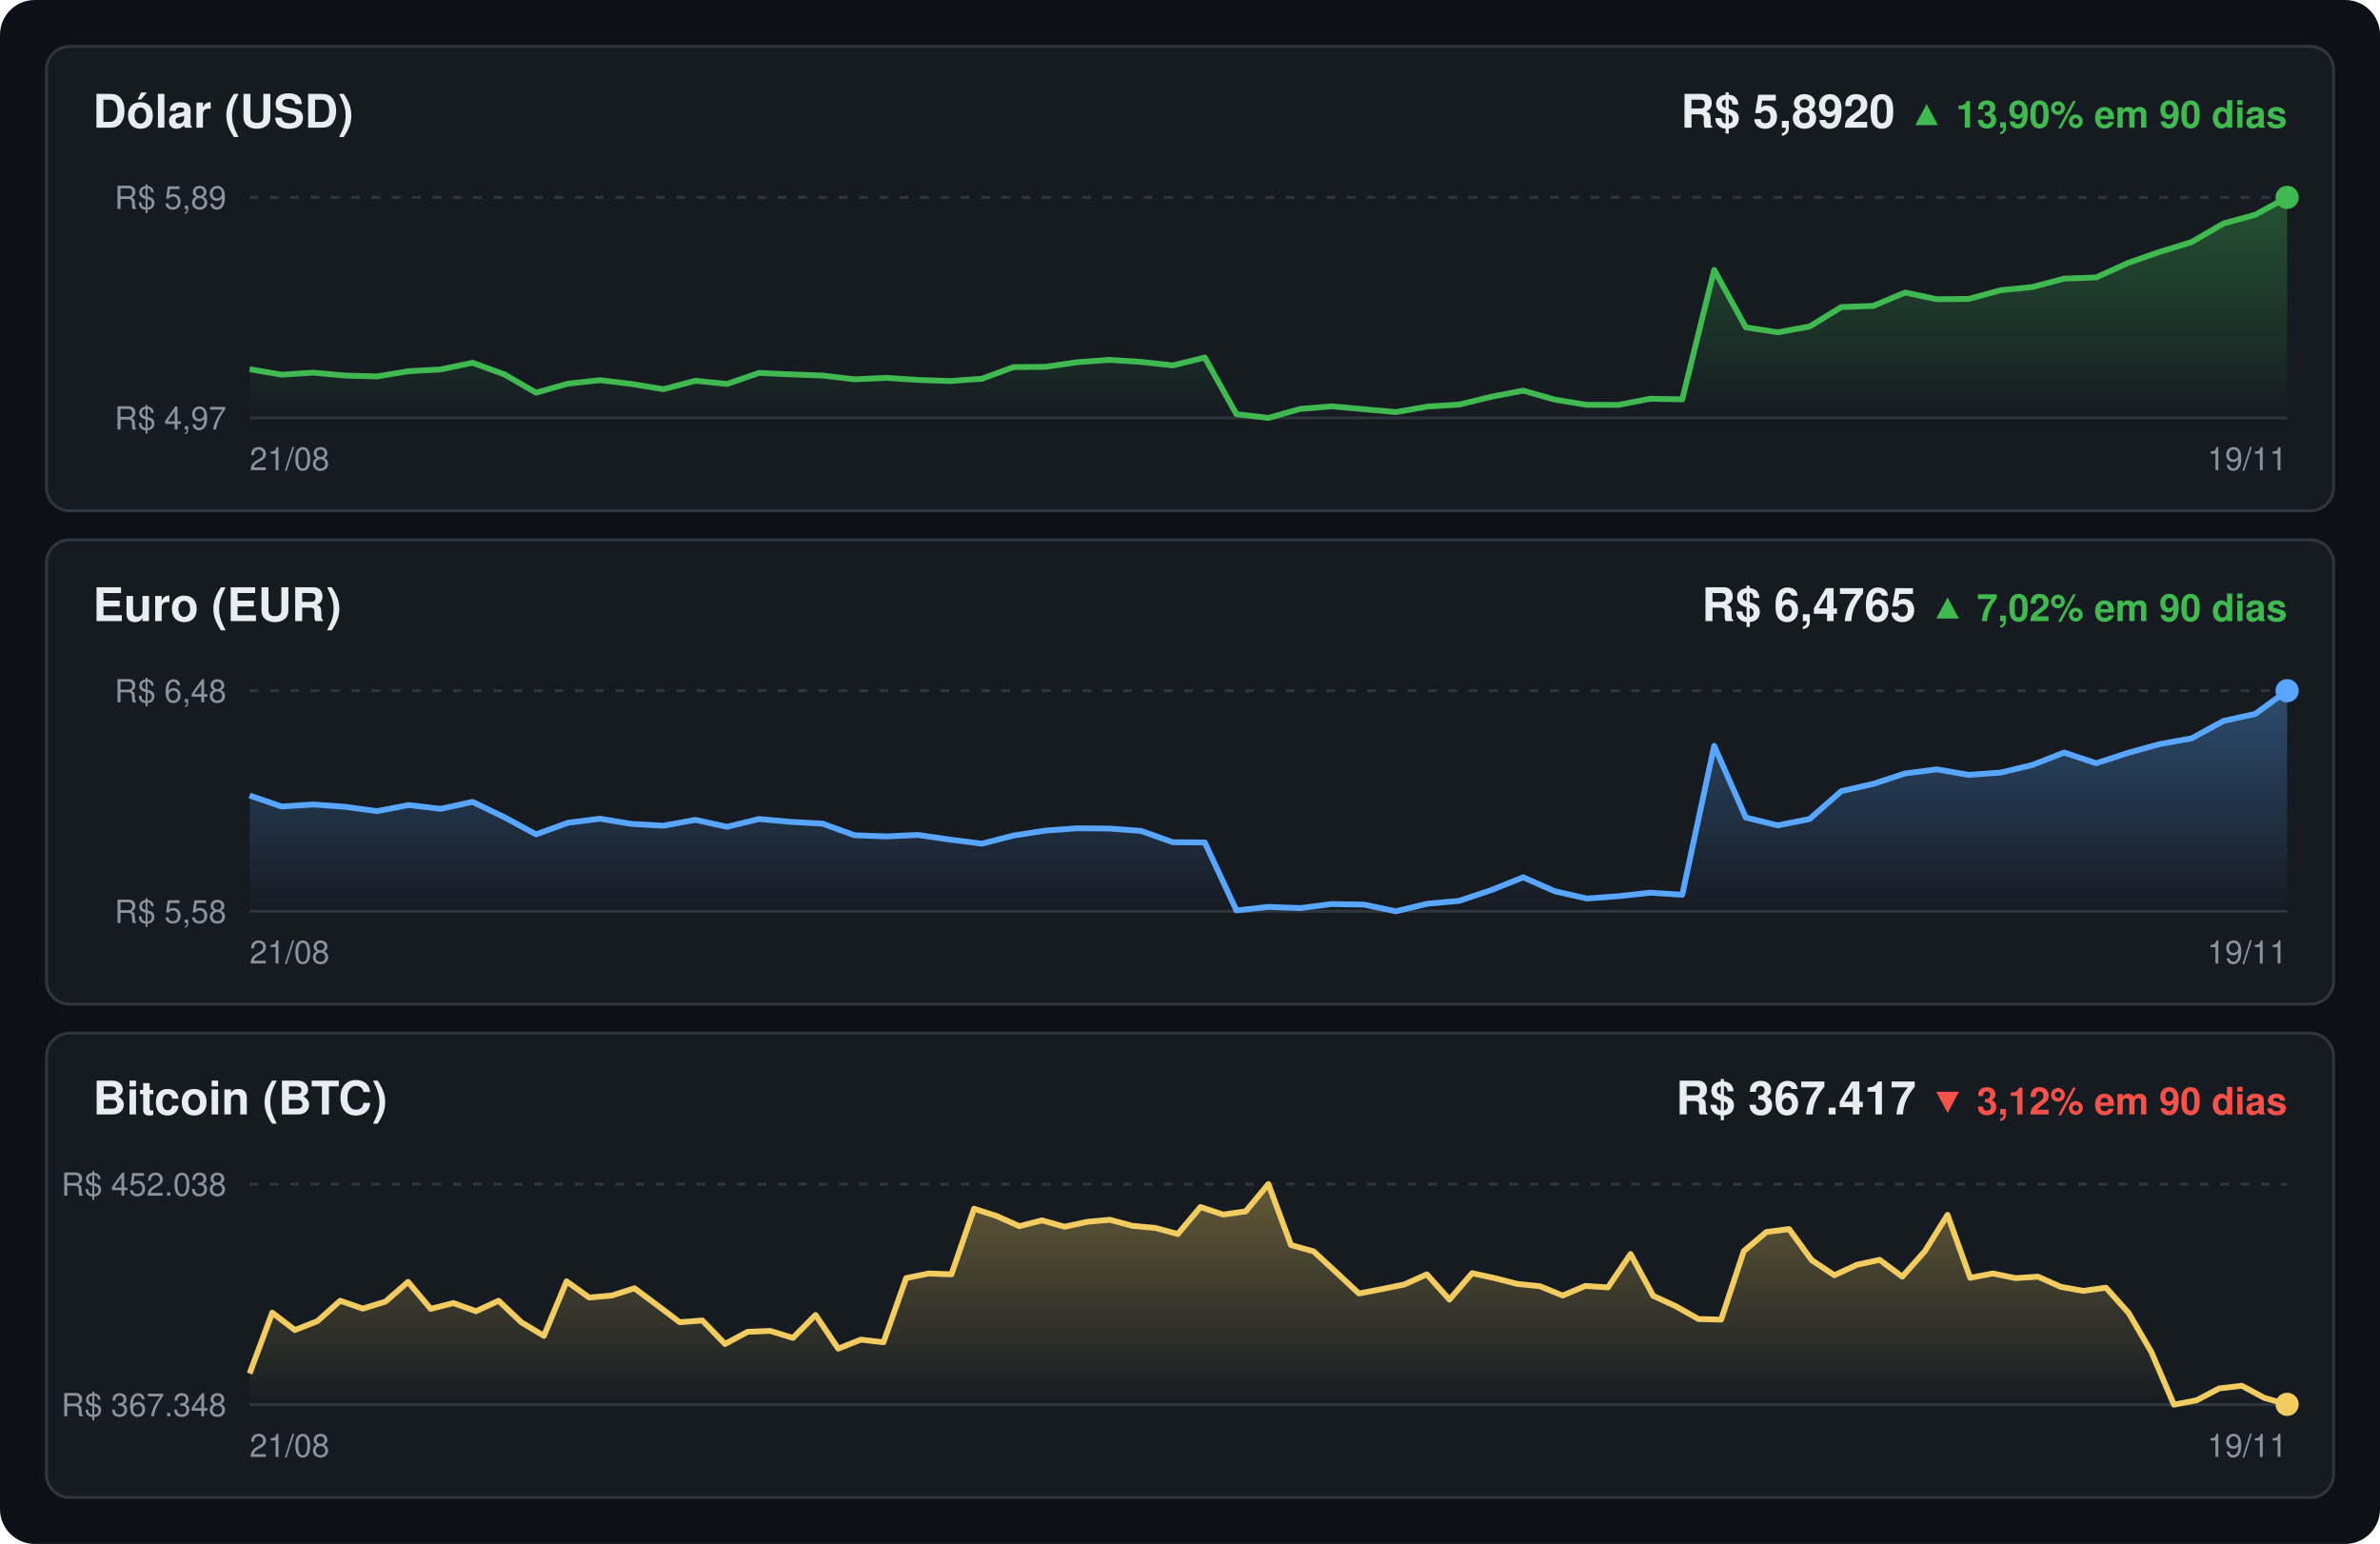
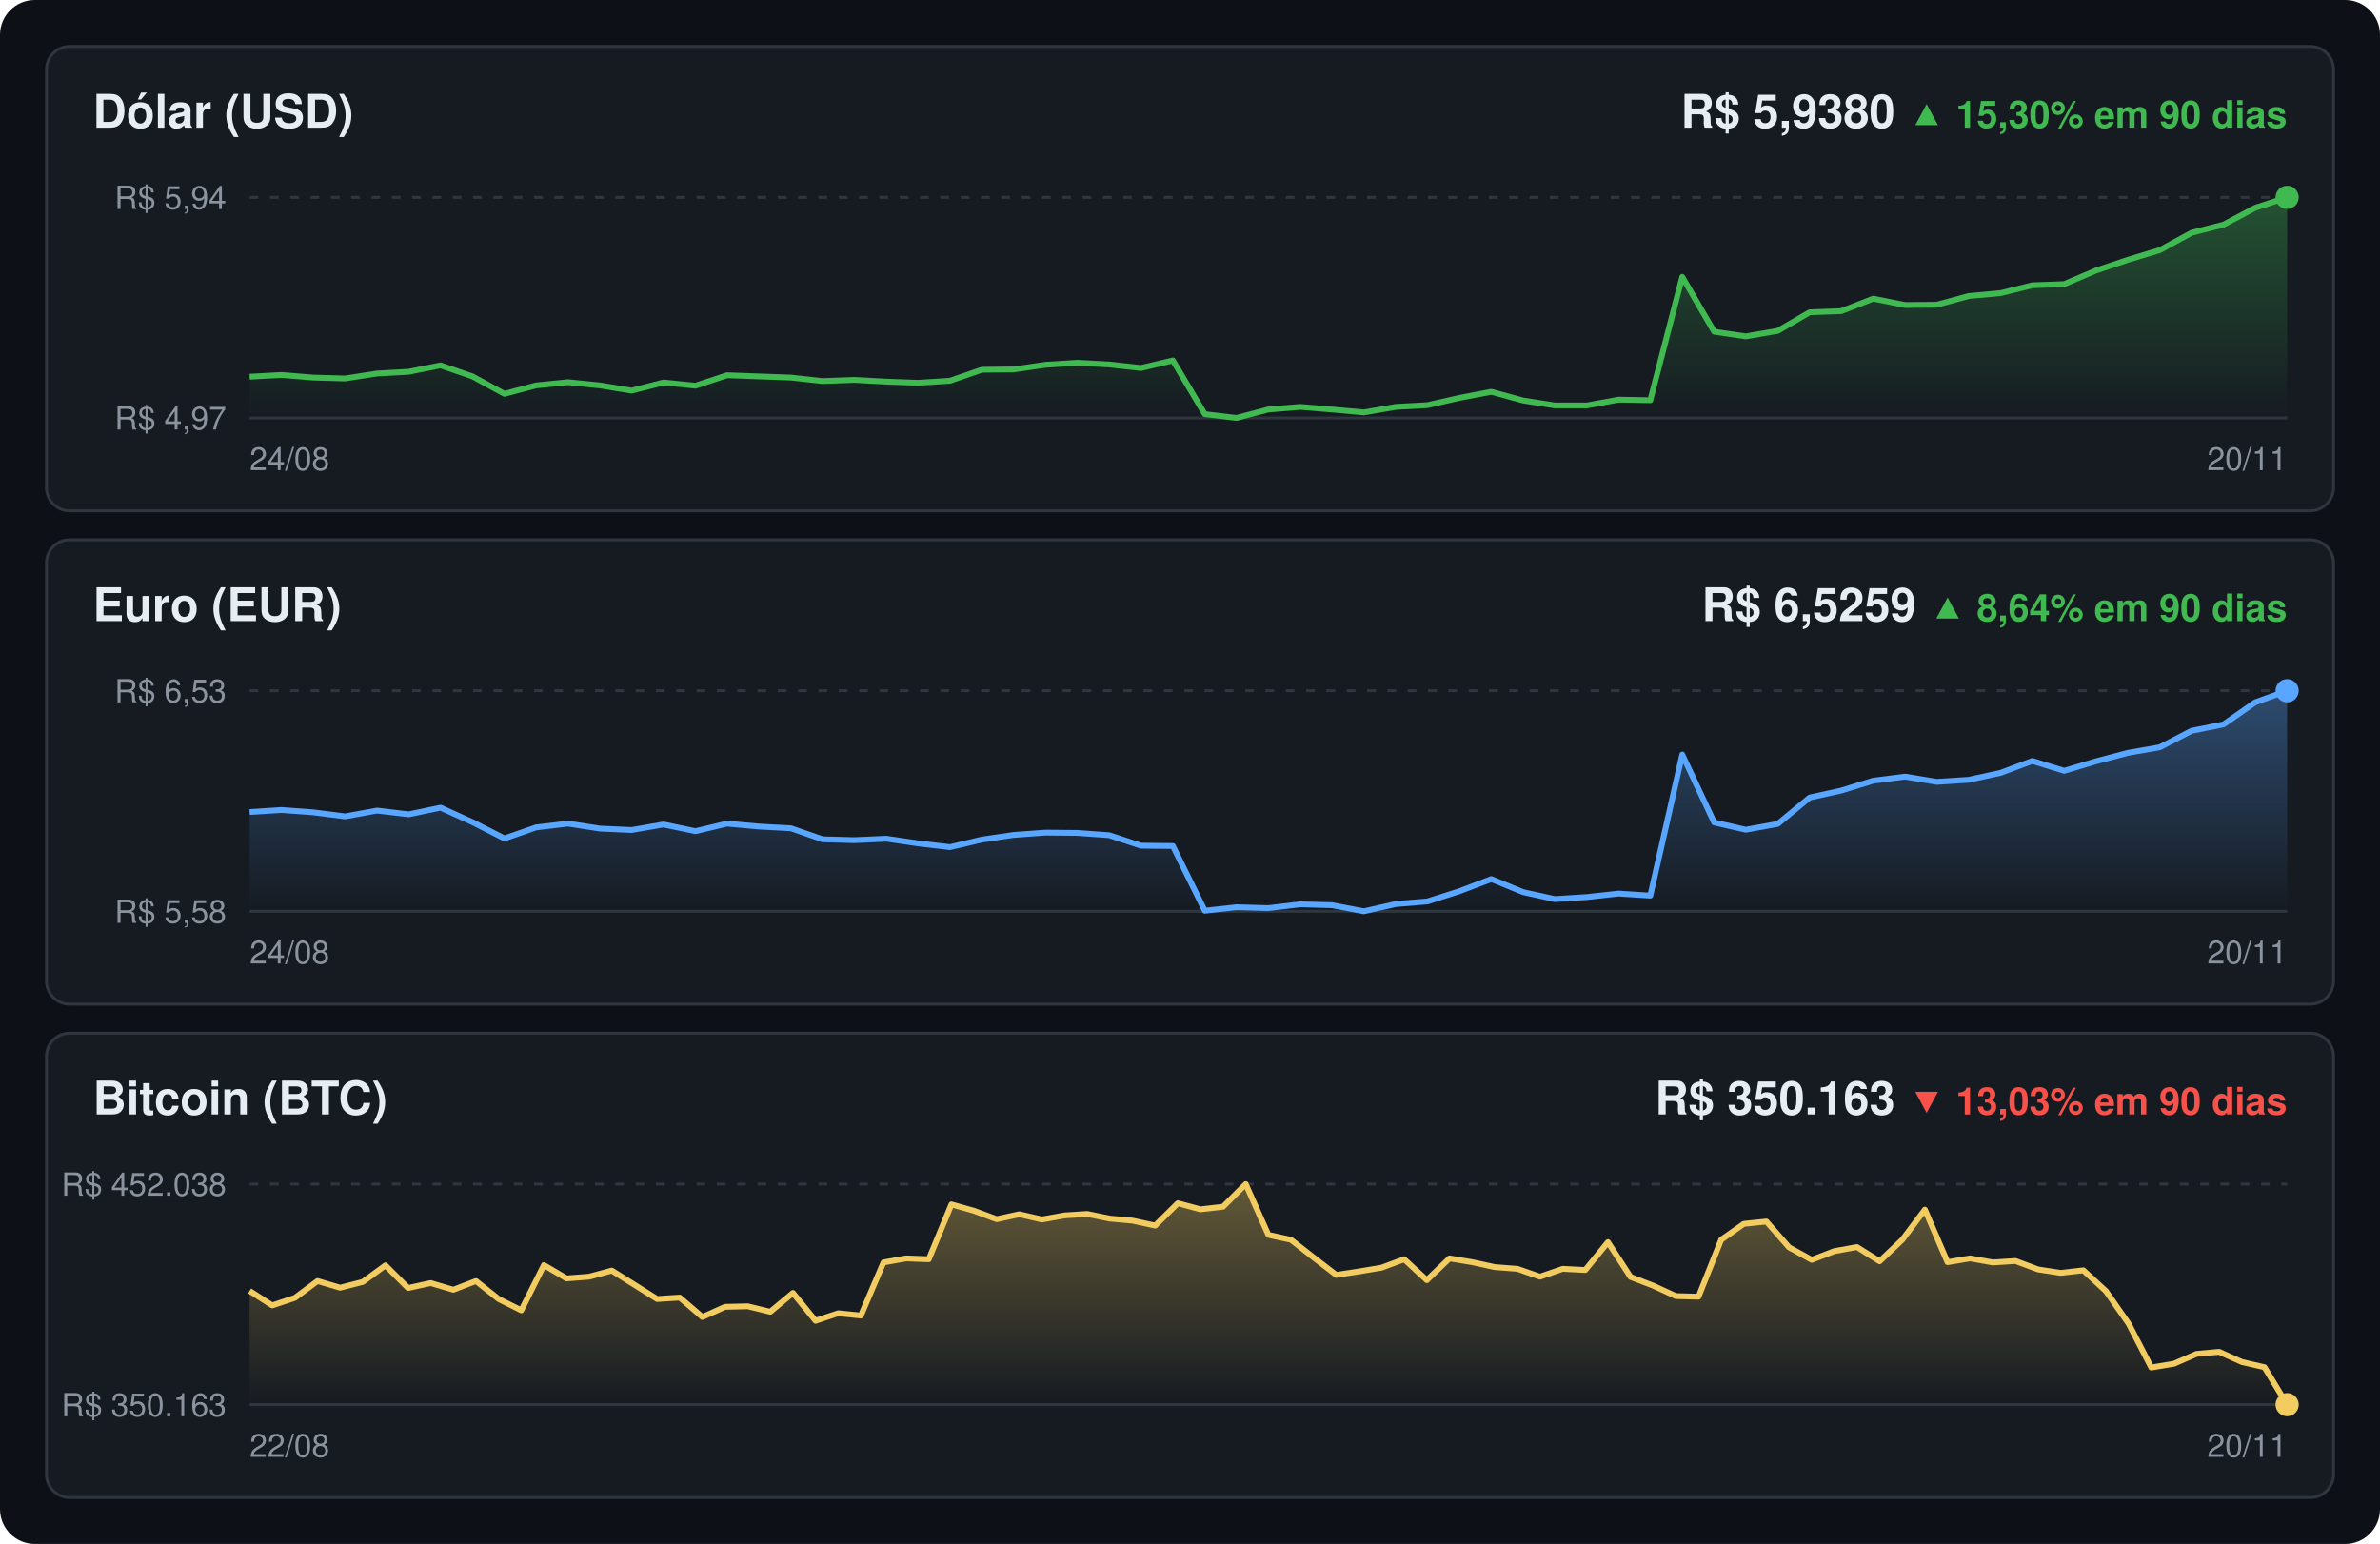
<svg xmlns="http://www.w3.org/2000/svg" viewBox="0 0 820 532" width="820" height="532">
  <defs>
    <linearGradient id="grad-usd" x1="0" y1="0" x2="0" y2="1">
      <stop offset="0" stop-color="#3fb950" stop-opacity=".35" />
      <stop offset="1" stop-color="#3fb950" stop-opacity="0" />
    </linearGradient>
    <linearGradient id="grad-eur" x1="0" y1="0" x2="0" y2="1">
      <stop offset="0" stop-color="#58a6ff" stop-opacity=".35" />
      <stop offset="1" stop-color="#58a6ff" stop-opacity="0" />
    </linearGradient>
    <linearGradient id="grad-btc" x1="0" y1="0" x2="0" y2="1">
      <stop offset="0" stop-color="#f2cc60" stop-opacity=".35" />
      <stop offset="1" stop-color="#f2cc60" stop-opacity="0" />
    </linearGradient>
  </defs>
  <style>
text{font-family:-apple-system,BlinkMacSystemFont,'Segoe UI',Helvetica,Arial,sans-serif;fill:#e6edf3}
.titulo{font-size:16px;font-weight:600}
.eixo{font-size:11px;fill:#8b949e}
</style>
  <rect width="820" height="532" rx="12" fill="#0d1117" />
  <g>
    <rect x="16" y="16" width="788" height="160" rx="8" fill="#161b22" stroke="#30363d" />
    <text x="32" y="44" class="titulo">Dólar (USD)</text>
-     <text x="788" y="44" class="titulo" text-anchor="end">R$ 5,8920
-     <tspan fill="#3fb950" font-size="13"> ▲ 13,90% em 90 dias</tspan>
+     <text x="788" y="44" class="titulo" text-anchor="end">R$ 5,9380
+     <tspan fill="#3fb950" font-size="13"> ▲ 15,30% em 90 dias</tspan>
    </text>
-     <text x="78" y="72" class="eixo" text-anchor="end">R$ 5,89</text>
+     <text x="78" y="72" class="eixo" text-anchor="end">R$ 5,94</text>
    <text x="78" y="148" class="eixo" text-anchor="end">R$ 4,97</text>
    <line x1="86" y1="68" x2="788" y2="68" stroke="#30363d" stroke-dasharray="3 4" />
    <line x1="86" y1="144" x2="788" y2="144" stroke="#30363d" />
-     <path d="M86.0,144 L86.0,127.2 L97.0,129.1 L107.9,128.4 L118.9,129.4 L129.9,129.7 L140.8,127.9 L151.8,127.3 L162.8,125.0 L173.8,129.0 L184.7,135.3 L195.7,132.2 L206.7,131.0 L217.6,132.3 L228.6,134.1 L239.6,131.2 L250.5,132.3 L261.5,128.5 L272.5,129.0 L283.4,129.4 L294.4,130.7 L305.4,130.2 L316.3,130.9 L327.3,131.3 L338.3,130.5 L349.2,126.5 L360.2,126.4 L371.2,124.8 L382.2,124.0 L393.1,124.7 L404.1,125.9 L415.1,123.2 L426.0,142.7 L437.0,144.0 L448.0,140.9 L458.9,140.0 L469.9,141.0 L480.9,142.0 L491.8,140.1 L502.8,139.4 L513.8,136.7 L524.8,134.6 L535.7,137.7 L546.7,139.5 L557.7,139.5 L568.6,137.4 L579.6,137.6 L590.6,93.0 L601.5,112.8 L612.5,114.5 L623.5,112.5 L634.4,105.8 L645.4,105.4 L656.4,100.8 L667.3,103.1 L678.3,103.0 L689.3,100.0 L700.2,98.9 L711.2,96.0 L722.2,95.6 L733.2,90.6 L744.1,86.8 L755.1,83.4 L766.1,77.0 L777.0,74.0 L788.0,68.0 L788.0,144 Z" fill="url(#grad-usd)" />
-     <polyline points="86.0,127.2 97.0,129.1 107.9,128.4 118.9,129.4 129.9,129.7 140.8,127.9 151.8,127.3 162.8,125.0 173.8,129.0 184.7,135.3 195.7,132.2 206.7,131.0 217.6,132.3 228.6,134.1 239.6,131.2 250.5,132.3 261.5,128.5 272.5,129.0 283.4,129.4 294.4,130.7 305.4,130.2 316.3,130.9 327.3,131.3 338.3,130.5 349.2,126.5 360.2,126.4 371.2,124.8 382.2,124.0 393.1,124.7 404.1,125.9 415.1,123.2 426.0,142.7 437.0,144.0 448.0,140.9 458.9,140.0 469.9,141.0 480.9,142.0 491.8,140.1 502.8,139.4 513.8,136.7 524.8,134.6 535.7,137.7 546.7,139.5 557.7,139.5 568.6,137.4 579.6,137.6 590.6,93.0 601.5,112.8 612.5,114.5 623.5,112.5 634.4,105.8 645.4,105.4 656.4,100.8 667.3,103.1 678.3,103.0 689.3,100.0 700.2,98.9 711.2,96.0 722.2,95.6 733.2,90.6 744.1,86.8 755.1,83.4 766.1,77.0 777.0,74.0 788.0,68.0" fill="none" stroke="#3fb950" stroke-width="2" stroke-linejoin="round" />
+     <path d="M86.0,144 L86.0,129.8 L97.0,129.2 L107.9,130.1 L118.9,130.4 L129.9,128.7 L140.8,128.1 L151.8,125.9 L162.8,129.7 L173.8,135.7 L184.7,132.8 L195.7,131.7 L206.7,132.8 L217.6,134.6 L228.6,131.8 L239.6,132.9 L250.5,129.3 L261.5,129.7 L272.5,130.1 L283.4,131.3 L294.4,130.9 L305.4,131.5 L316.3,131.9 L327.3,131.2 L338.3,127.4 L349.2,127.3 L360.2,125.7 L371.2,125.0 L382.2,125.6 L393.1,126.8 L404.1,124.2 L415.1,142.7 L426.0,144.0 L437.0,141.1 L448.0,140.2 L458.9,141.1 L469.9,142.1 L480.9,140.2 L491.8,139.6 L502.8,137.1 L513.8,135.0 L524.8,138.0 L535.7,139.7 L546.7,139.7 L557.7,137.7 L568.6,137.9 L579.6,95.4 L590.6,114.3 L601.5,115.9 L612.5,114.0 L623.5,107.6 L634.4,107.2 L645.4,102.9 L656.4,105.1 L667.3,105.0 L678.3,102.0 L689.3,101.0 L700.2,98.3 L711.2,97.9 L722.2,93.2 L733.2,89.5 L744.1,86.2 L755.1,80.2 L766.1,77.4 L777.0,71.6 L788.0,68.0 L788.0,144 Z" fill="url(#grad-usd)" />
+     <polyline points="86.0,129.8 97.0,129.2 107.9,130.1 118.9,130.4 129.9,128.7 140.8,128.1 151.8,125.9 162.8,129.7 173.8,135.7 184.7,132.8 195.7,131.7 206.7,132.8 217.6,134.6 228.6,131.8 239.6,132.9 250.5,129.3 261.5,129.7 272.5,130.1 283.4,131.3 294.4,130.9 305.4,131.5 316.3,131.9 327.3,131.2 338.3,127.4 349.2,127.3 360.2,125.7 371.2,125.0 382.2,125.6 393.1,126.8 404.1,124.2 415.1,142.7 426.0,144.0 437.0,141.1 448.0,140.2 458.9,141.1 469.9,142.1 480.9,140.2 491.8,139.6 502.8,137.1 513.8,135.0 524.8,138.0 535.7,139.7 546.7,139.7 557.7,137.7 568.6,137.9 579.6,95.4 590.6,114.3 601.5,115.9 612.5,114.0 623.5,107.6 634.4,107.2 645.4,102.9 656.4,105.1 667.3,105.0 678.3,102.0 689.3,101.0 700.2,98.3 711.2,97.9 722.2,93.2 733.2,89.5 744.1,86.2 755.1,80.2 766.1,77.4 777.0,71.6 788.0,68.0" fill="none" stroke="#3fb950" stroke-width="2" stroke-linejoin="round" />
    <circle cx="788.0" cy="68.0" r="4" fill="#3fb950">
      <animate attributeName="r" values="4;7;4" dur="2s" repeatCount="indefinite" />
    </circle>
-     <text x="86" y="162" class="eixo">21/08</text>
-     <text x="788" y="162" class="eixo" text-anchor="end">19/11</text>
+     <text x="86" y="162" class="eixo">24/08</text>
+     <text x="788" y="162" class="eixo" text-anchor="end">20/11</text>
  </g>
  <g>
    <rect x="16" y="186" width="788" height="160" rx="8" fill="#161b22" stroke="#30363d" />
    <text x="32" y="214" class="titulo">Euro (EUR)</text>
-     <text x="788" y="214" class="titulo" text-anchor="end">R$ 6,4765
-     <tspan fill="#3fb950" font-size="13"> ▲ 7,02% em 90 dias</tspan>
+     <text x="788" y="214" class="titulo" text-anchor="end">R$ 6,5259
+     <tspan fill="#3fb950" font-size="13"> ▲ 8,64% em 90 dias</tspan>
    </text>
-     <text x="78" y="242" class="eixo" text-anchor="end">R$ 6,48</text>
+     <text x="78" y="242" class="eixo" text-anchor="end">R$ 6,53</text>
    <text x="78" y="318" class="eixo" text-anchor="end">R$ 5,58</text>
    <line x1="86" y1="238" x2="788" y2="238" stroke="#30363d" stroke-dasharray="3 4" />
    <line x1="86" y1="314" x2="788" y2="314" stroke="#30363d" />
-     <path d="M86.0,314 L86.0,274.1 L97.0,277.9 L107.9,277.2 L118.9,278.0 L129.9,279.5 L140.8,277.4 L151.8,278.7 L162.8,276.3 L173.8,281.6 L184.7,287.5 L195.7,283.5 L206.7,282.1 L217.6,283.9 L228.6,284.5 L239.6,282.5 L250.5,284.9 L261.5,282.2 L272.5,283.2 L283.4,283.8 L294.4,287.8 L305.4,288.2 L316.3,287.7 L327.3,289.3 L338.3,290.7 L349.2,287.9 L360.2,286.2 L371.2,285.4 L382.2,285.5 L393.1,286.3 L404.1,290.2 L415.1,290.3 L426.0,313.7 L437.0,312.5 L448.0,312.9 L458.9,311.5 L469.9,311.7 L480.9,314.0 L491.8,311.4 L502.8,310.4 L513.8,306.7 L524.8,302.3 L535.7,307.1 L546.7,309.6 L557.7,308.8 L568.6,307.6 L579.6,308.3 L590.6,257.0 L601.5,281.7 L612.5,284.4 L623.5,282.2 L634.4,272.6 L645.4,270.1 L656.4,266.5 L667.3,265.1 L678.3,267.0 L689.3,266.2 L700.2,263.6 L711.2,259.3 L722.2,263.0 L733.2,259.4 L744.1,256.4 L755.1,254.4 L766.1,248.4 L777.0,246.0 L788.0,238.0 L788.0,314 Z" fill="url(#grad-eur)" />
-     <polyline points="86.0,274.1 97.0,277.9 107.9,277.2 118.9,278.0 129.9,279.5 140.8,277.4 151.8,278.7 162.8,276.3 173.8,281.6 184.7,287.5 195.7,283.5 206.7,282.1 217.6,283.9 228.6,284.5 239.6,282.5 250.5,284.9 261.5,282.2 272.5,283.2 283.4,283.8 294.4,287.8 305.4,288.2 316.3,287.7 327.3,289.3 338.3,290.7 349.2,287.9 360.2,286.2 371.2,285.4 382.2,285.5 393.1,286.3 404.1,290.2 415.1,290.3 426.0,313.7 437.0,312.5 448.0,312.9 458.9,311.5 469.9,311.7 480.9,314.0 491.8,311.4 502.8,310.4 513.8,306.7 524.8,302.3 535.7,307.1 546.7,309.6 557.7,308.8 568.6,307.6 579.6,308.3 590.6,257.0 601.5,281.7 612.5,284.4 623.5,282.2 634.4,272.6 645.4,270.1 656.4,266.5 667.3,265.1 678.3,267.0 689.3,266.2 700.2,263.6 711.2,259.3 722.2,263.0 733.2,259.4 744.1,256.4 755.1,254.4 766.1,248.4 777.0,246.0 788.0,238.0" fill="none" stroke="#58a6ff" stroke-width="2" stroke-linejoin="round" />
+     <path d="M86.0,314 L86.0,279.8 L97.0,279.1 L107.9,279.9 L118.9,281.3 L129.9,279.3 L140.8,280.6 L151.8,278.3 L162.8,283.3 L173.8,288.9 L184.7,285.1 L195.7,283.8 L206.7,285.5 L217.6,286.0 L228.6,284.1 L239.6,286.4 L250.5,283.8 L261.5,284.8 L272.5,285.4 L283.4,289.2 L294.4,289.5 L305.4,289.0 L316.3,290.6 L327.3,291.9 L338.3,289.3 L349.2,287.7 L360.2,286.9 L371.2,287.0 L382.2,287.8 L393.1,291.4 L404.1,291.5 L415.1,313.8 L426.0,312.6 L437.0,312.9 L448.0,311.6 L458.9,311.9 L469.9,314.0 L480.9,311.5 L491.8,310.6 L502.8,307.1 L513.8,302.9 L524.8,307.4 L535.7,309.8 L546.7,309.1 L557.7,307.9 L568.6,308.6 L579.6,260.0 L590.6,283.4 L601.5,285.9 L612.5,283.9 L623.5,274.8 L634.4,272.4 L645.4,269.0 L656.4,267.6 L667.3,269.4 L678.3,268.7 L689.3,266.3 L700.2,262.2 L711.2,265.6 L722.2,262.3 L733.2,259.4 L744.1,257.5 L755.1,251.8 L766.1,249.6 L777.0,242.0 L788.0,238.0 L788.0,314 Z" fill="url(#grad-eur)" />
+     <polyline points="86.0,279.8 97.0,279.1 107.9,279.9 118.9,281.3 129.9,279.3 140.8,280.6 151.8,278.3 162.8,283.3 173.8,288.9 184.7,285.1 195.7,283.8 206.7,285.5 217.6,286.0 228.6,284.1 239.6,286.4 250.5,283.8 261.5,284.8 272.5,285.4 283.4,289.2 294.4,289.5 305.4,289.0 316.3,290.6 327.3,291.9 338.3,289.3 349.2,287.7 360.2,286.9 371.2,287.0 382.2,287.8 393.1,291.4 404.1,291.5 415.1,313.8 426.0,312.6 437.0,312.9 448.0,311.6 458.9,311.9 469.9,314.0 480.9,311.5 491.8,310.6 502.8,307.1 513.8,302.9 524.8,307.4 535.7,309.8 546.7,309.1 557.7,307.9 568.6,308.6 579.6,260.0 590.6,283.4 601.5,285.9 612.5,283.9 623.5,274.8 634.4,272.4 645.4,269.0 656.4,267.6 667.3,269.4 678.3,268.7 689.3,266.3 700.2,262.2 711.2,265.6 722.2,262.3 733.2,259.4 744.1,257.5 755.1,251.8 766.1,249.6 777.0,242.0 788.0,238.0" fill="none" stroke="#58a6ff" stroke-width="2" stroke-linejoin="round" />
    <circle cx="788.0" cy="238.0" r="4" fill="#58a6ff">
      <animate attributeName="r" values="4;7;4" dur="2s" repeatCount="indefinite" />
    </circle>
-     <text x="86" y="332" class="eixo">21/08</text>
-     <text x="788" y="332" class="eixo" text-anchor="end">19/11</text>
+     <text x="86" y="332" class="eixo">24/08</text>
+     <text x="788" y="332" class="eixo" text-anchor="end">20/11</text>
  </g>
  <g>
    <rect x="16" y="356" width="788" height="160" rx="8" fill="#161b22" stroke="#30363d" />
    <text x="32" y="384" class="titulo">Bitcoin (BTC)</text>
-     <text x="788" y="384" class="titulo" text-anchor="end">R$ 367.417
-     <tspan fill="#f85149" font-size="13"> ▼ 3,12% em 90 dias</tspan>
+     <text x="788" y="384" class="titulo" text-anchor="end">R$ 350.163
+     <tspan fill="#f85149" font-size="13"> ▼ 13,03% em 90 dias</tspan>
    </text>
    <text x="78" y="412" class="eixo" text-anchor="end">R$ 452.038</text>
-     <text x="78" y="488" class="eixo" text-anchor="end">R$ 367.348</text>
+     <text x="78" y="488" class="eixo" text-anchor="end">R$ 350.163</text>
    <line x1="86" y1="408" x2="788" y2="408" stroke="#30363d" stroke-dasharray="3 4" />
    <line x1="86" y1="484" x2="788" y2="484" stroke="#30363d" />
-     <path d="M86.0,484 L86.0,473.3 L93.8,452.3 L101.6,458.3 L109.4,455.2 L117.2,448.2 L125.0,450.9 L132.8,448.5 L140.6,441.7 L148.4,451.0 L156.2,449.0 L164.0,451.8 L171.8,448.2 L179.6,455.6 L187.4,460.3 L195.2,441.5 L203.0,447.1 L210.8,446.4 L218.6,443.9 L226.4,449.7 L234.2,455.6 L242.0,455.0 L249.8,463.1 L257.6,458.9 L265.4,458.6 L273.2,461.0 L281.0,453.1 L288.8,464.7 L296.6,461.6 L304.4,462.5 L312.2,440.4 L320.0,438.8 L327.8,439.1 L335.6,416.5 L343.4,419.0 L351.2,422.5 L359.0,420.5 L366.8,422.7 L374.6,421.0 L382.4,420.3 L390.2,422.4 L398.0,423.1 L405.8,425.2 L413.6,415.9 L421.4,418.5 L429.2,417.4 L437.0,408.0 L444.8,429.0 L452.6,431.2 L460.4,438.4 L468.2,445.7 L476.0,444.2 L483.8,442.6 L491.6,439.1 L499.4,447.8 L507.2,438.7 L515.0,440.4 L522.8,442.4 L530.6,443.2 L538.4,446.4 L546.2,443.1 L554.0,443.6 L561.8,432.1 L569.6,446.5 L577.4,450.1 L585.2,454.5 L593.0,454.7 L600.8,431.1 L608.6,424.5 L616.4,423.5 L624.2,434.2 L632.0,439.4 L639.8,435.8 L647.6,434.1 L655.4,439.9 L663.2,431.1 L671.0,418.6 L678.8,440.3 L686.6,438.8 L694.4,440.4 L702.2,439.9 L710.0,443.4 L717.8,444.8 L725.6,443.7 L733.4,452.4 L741.2,465.8 L749.0,484.0 L756.8,482.5 L764.6,478.4 L772.4,477.5 L780.2,481.7 L788.0,483.9 L788.0,484 Z" fill="url(#grad-btc)" />
-     <polyline points="86.0,473.3 93.8,452.3 101.6,458.3 109.4,455.2 117.2,448.2 125.0,450.9 132.8,448.5 140.6,441.7 148.4,451.0 156.2,449.0 164.0,451.8 171.8,448.2 179.6,455.6 187.4,460.3 195.2,441.5 203.0,447.1 210.8,446.4 218.6,443.9 226.4,449.7 234.2,455.6 242.0,455.0 249.8,463.1 257.6,458.9 265.4,458.6 273.2,461.0 281.0,453.1 288.8,464.7 296.6,461.6 304.4,462.5 312.2,440.4 320.0,438.8 327.8,439.1 335.6,416.5 343.4,419.0 351.2,422.5 359.0,420.5 366.8,422.7 374.6,421.0 382.4,420.3 390.2,422.4 398.0,423.1 405.8,425.2 413.6,415.9 421.4,418.5 429.2,417.4 437.0,408.0 444.8,429.0 452.6,431.2 460.4,438.4 468.2,445.7 476.0,444.2 483.8,442.6 491.6,439.1 499.4,447.8 507.2,438.7 515.0,440.4 522.8,442.4 530.6,443.2 538.4,446.4 546.2,443.1 554.0,443.6 561.8,432.1 569.6,446.5 577.4,450.1 585.2,454.5 593.0,454.7 600.8,431.1 608.6,424.5 616.4,423.5 624.2,434.2 632.0,439.4 639.8,435.8 647.6,434.1 655.4,439.9 663.2,431.1 671.0,418.6 678.8,440.3 686.6,438.8 694.4,440.4 702.2,439.9 710.0,443.4 717.8,444.8 725.6,443.7 733.4,452.4 741.2,465.8 749.0,484.0 756.8,482.5 764.6,478.4 772.4,477.5 780.2,481.7 788.0,483.9" fill="none" stroke="#f2cc60" stroke-width="2" stroke-linejoin="round" />
-     <circle cx="788.0" cy="483.9" r="4" fill="#f2cc60">
+     <path d="M86.0,484 L86.0,444.8 L93.8,449.8 L101.6,447.2 L109.4,441.4 L117.2,443.7 L125.0,441.7 L132.8,436.0 L140.6,443.8 L148.4,442.1 L156.2,444.4 L164.0,441.4 L171.8,447.6 L179.6,451.5 L187.4,435.9 L195.2,440.5 L203.0,439.9 L210.8,437.8 L218.6,442.7 L226.4,447.6 L234.2,447.1 L242.0,453.8 L249.8,450.3 L257.6,450.1 L265.4,452.0 L273.2,445.5 L281.0,455.1 L288.8,452.5 L296.6,453.3 L304.4,435.0 L312.2,433.6 L320.0,433.9 L327.8,415.0 L335.6,417.2 L343.4,420.1 L351.2,418.4 L359.0,420.2 L366.8,418.8 L374.6,418.3 L382.4,419.9 L390.2,420.6 L398.0,422.3 L405.8,414.6 L413.6,416.7 L421.4,415.8 L429.2,408.0 L437.0,425.5 L444.8,427.2 L452.6,433.3 L460.4,439.3 L468.2,438.1 L476.0,436.8 L483.8,433.9 L491.6,441.1 L499.4,433.6 L507.2,434.9 L515.0,436.6 L522.8,437.2 L530.6,439.9 L538.4,437.2 L546.2,437.6 L554.0,428.0 L561.8,440.0 L569.6,443.0 L577.4,446.6 L585.2,446.8 L593.0,427.2 L600.8,421.7 L608.6,420.9 L616.4,429.8 L624.2,434.1 L632.0,431.1 L639.8,429.7 L647.6,434.6 L655.4,427.2 L663.2,416.8 L671.0,434.9 L678.8,433.6 L686.6,435.0 L694.4,434.5 L702.2,437.4 L710.0,438.6 L717.8,437.7 L725.6,444.9 L733.4,456.1 L741.2,471.2 L749.0,469.9 L756.8,466.5 L764.6,465.8 L772.4,469.3 L780.2,471.1 L788.0,484.0 L788.0,484 Z" fill="url(#grad-btc)" />
+     <polyline points="86.0,444.8 93.8,449.8 101.6,447.2 109.4,441.4 117.2,443.7 125.0,441.7 132.8,436.0 140.6,443.8 148.4,442.1 156.2,444.4 164.0,441.4 171.8,447.6 179.6,451.5 187.4,435.9 195.2,440.5 203.0,439.9 210.8,437.8 218.6,442.7 226.4,447.6 234.2,447.1 242.0,453.8 249.8,450.3 257.6,450.1 265.4,452.0 273.2,445.5 281.0,455.1 288.8,452.5 296.6,453.3 304.4,435.0 312.2,433.6 320.0,433.9 327.8,415.0 335.6,417.2 343.4,420.1 351.2,418.4 359.0,420.2 366.8,418.8 374.6,418.3 382.4,419.9 390.2,420.6 398.0,422.3 405.8,414.6 413.6,416.7 421.4,415.8 429.2,408.0 437.0,425.5 444.8,427.2 452.6,433.3 460.4,439.3 468.2,438.1 476.0,436.8 483.8,433.9 491.6,441.1 499.4,433.6 507.2,434.9 515.0,436.6 522.8,437.2 530.6,439.9 538.4,437.2 546.2,437.6 554.0,428.0 561.8,440.0 569.6,443.0 577.4,446.6 585.2,446.8 593.0,427.2 600.8,421.7 608.6,420.9 616.4,429.8 624.2,434.1 632.0,431.1 639.8,429.7 647.6,434.6 655.4,427.2 663.2,416.8 671.0,434.9 678.8,433.6 686.6,435.0 694.4,434.5 702.2,437.4 710.0,438.6 717.8,437.7 725.6,444.9 733.4,456.1 741.2,471.2 749.0,469.9 756.8,466.5 764.6,465.8 772.4,469.3 780.2,471.1 788.0,484.0" fill="none" stroke="#f2cc60" stroke-width="2" stroke-linejoin="round" />
+     <circle cx="788.0" cy="484.0" r="4" fill="#f2cc60">
      <animate attributeName="r" values="4;7;4" dur="2s" repeatCount="indefinite" />
    </circle>
-     <text x="86" y="502" class="eixo">21/08</text>
-     <text x="788" y="502" class="eixo" text-anchor="end">19/11</text>
+     <text x="86" y="502" class="eixo">22/08</text>
+     <text x="788" y="502" class="eixo" text-anchor="end">20/11</text>
  </g>
</svg>
